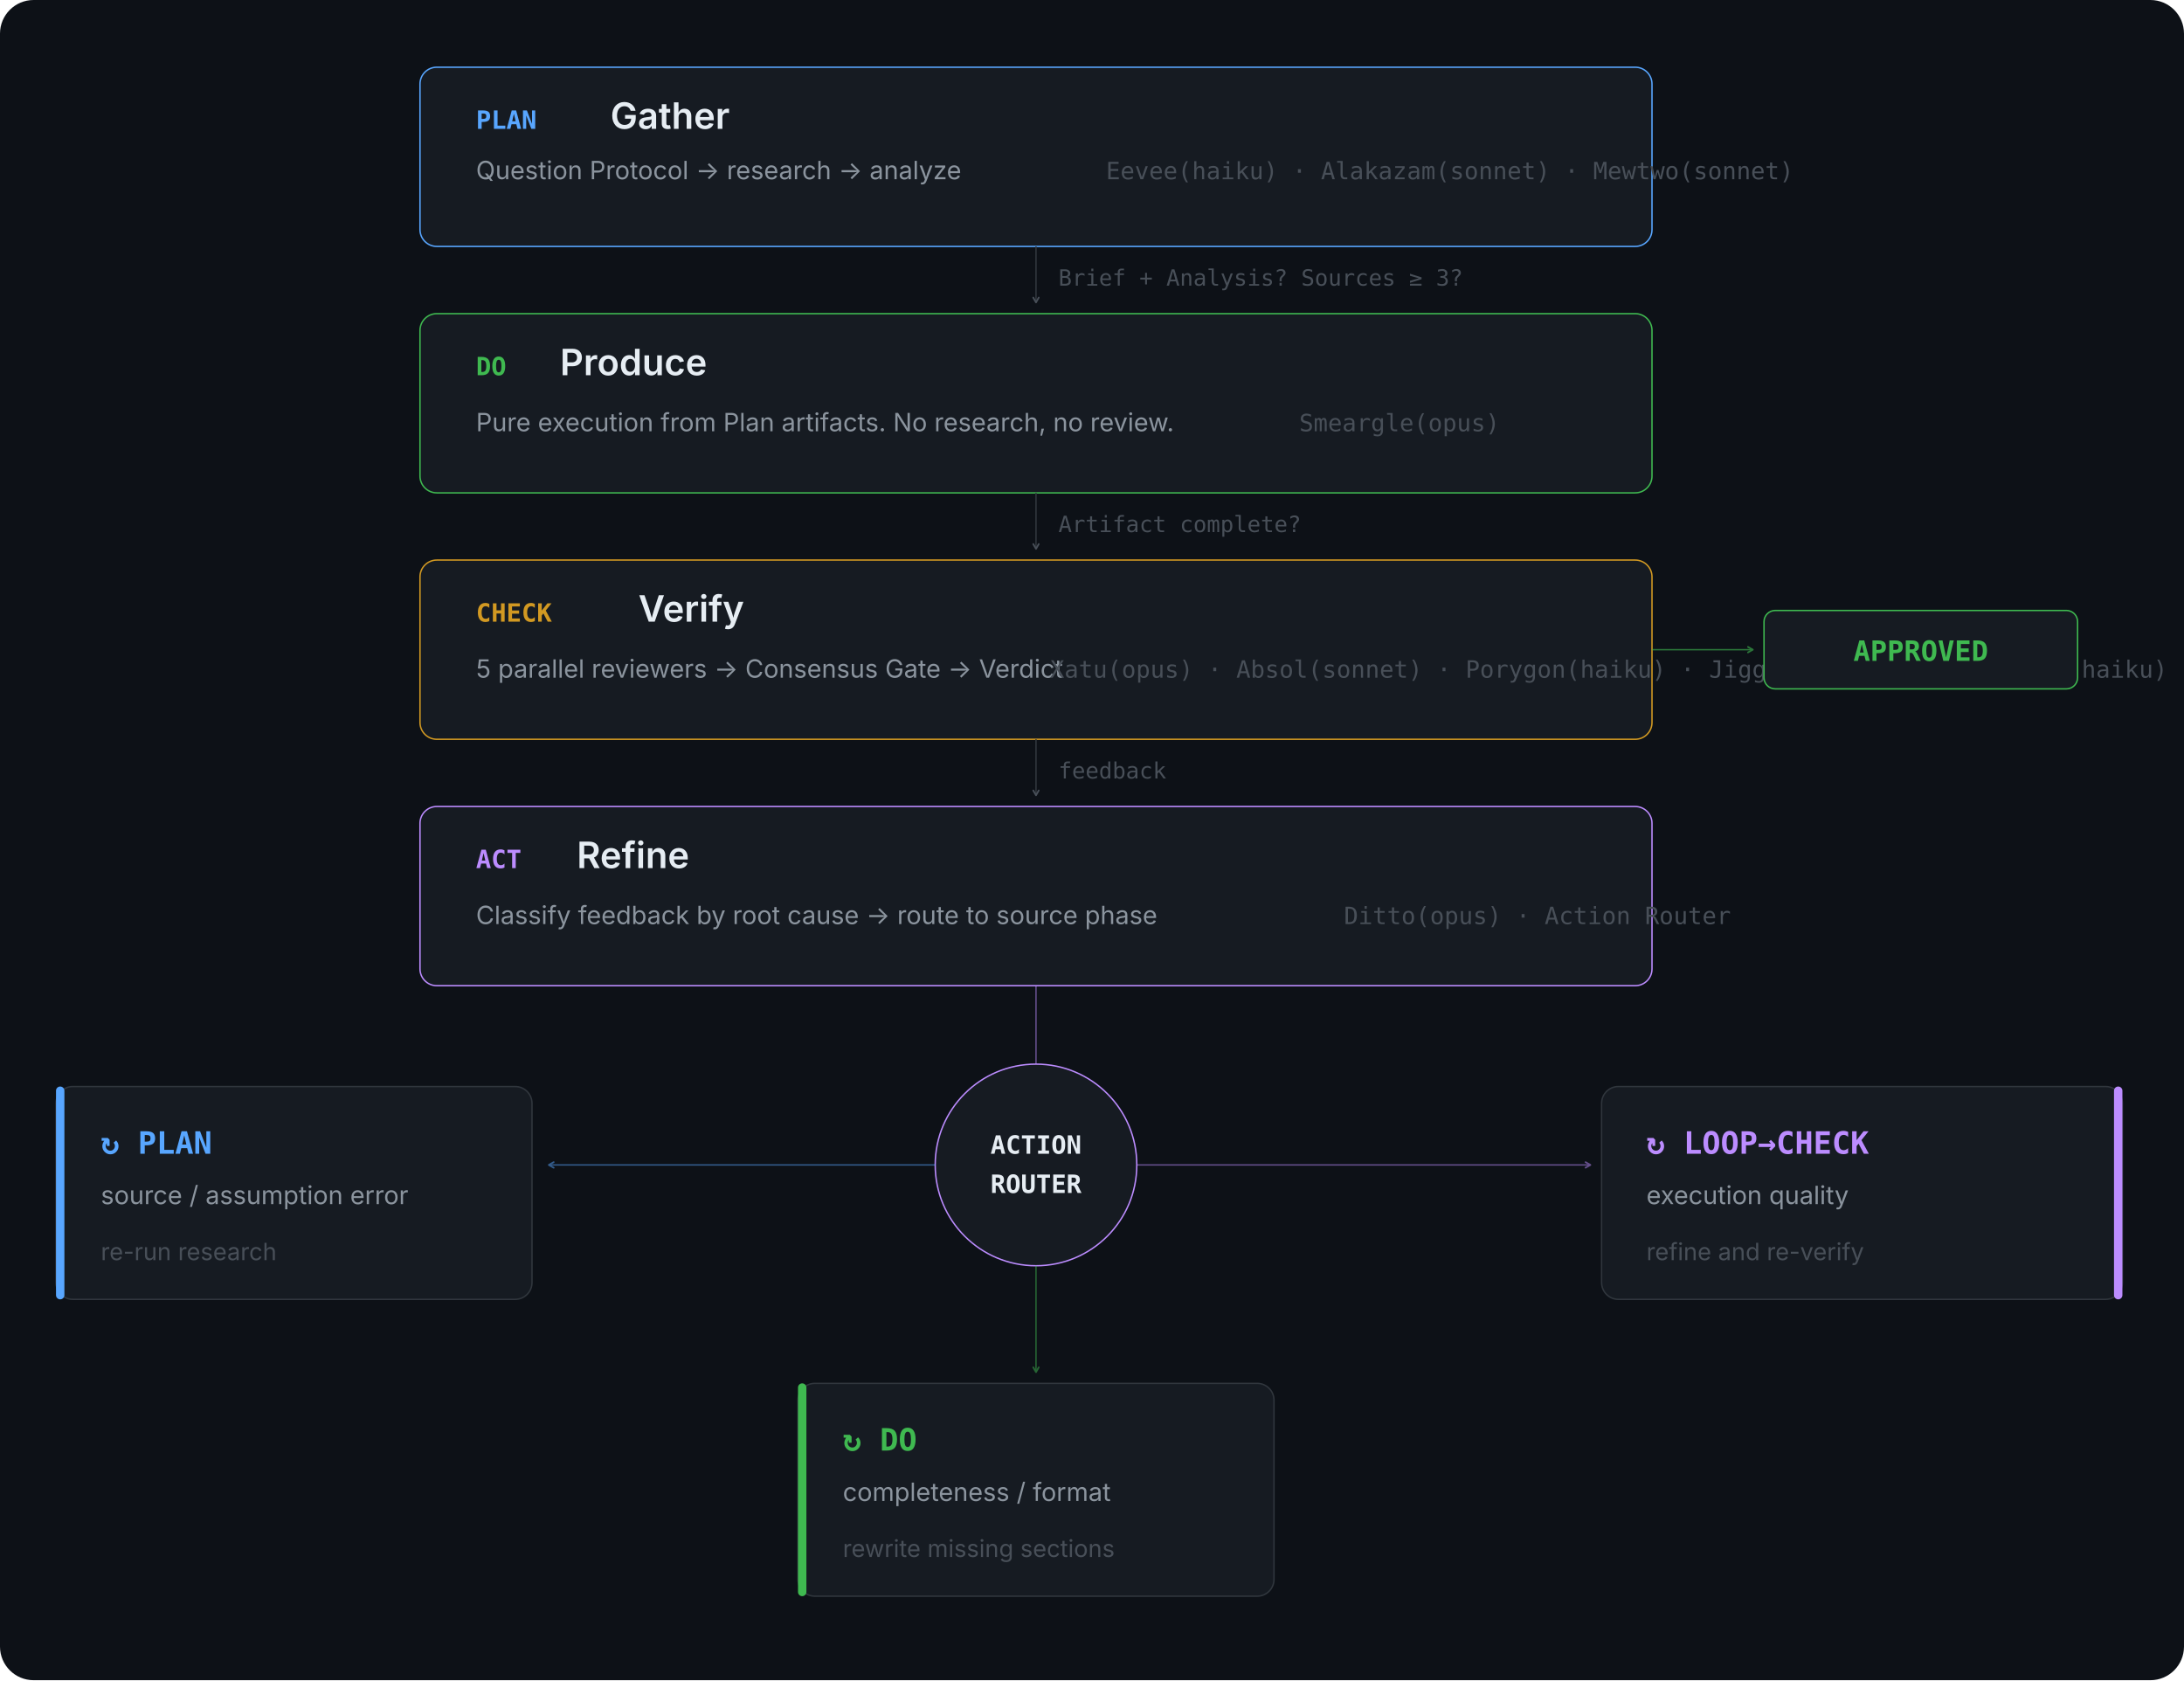
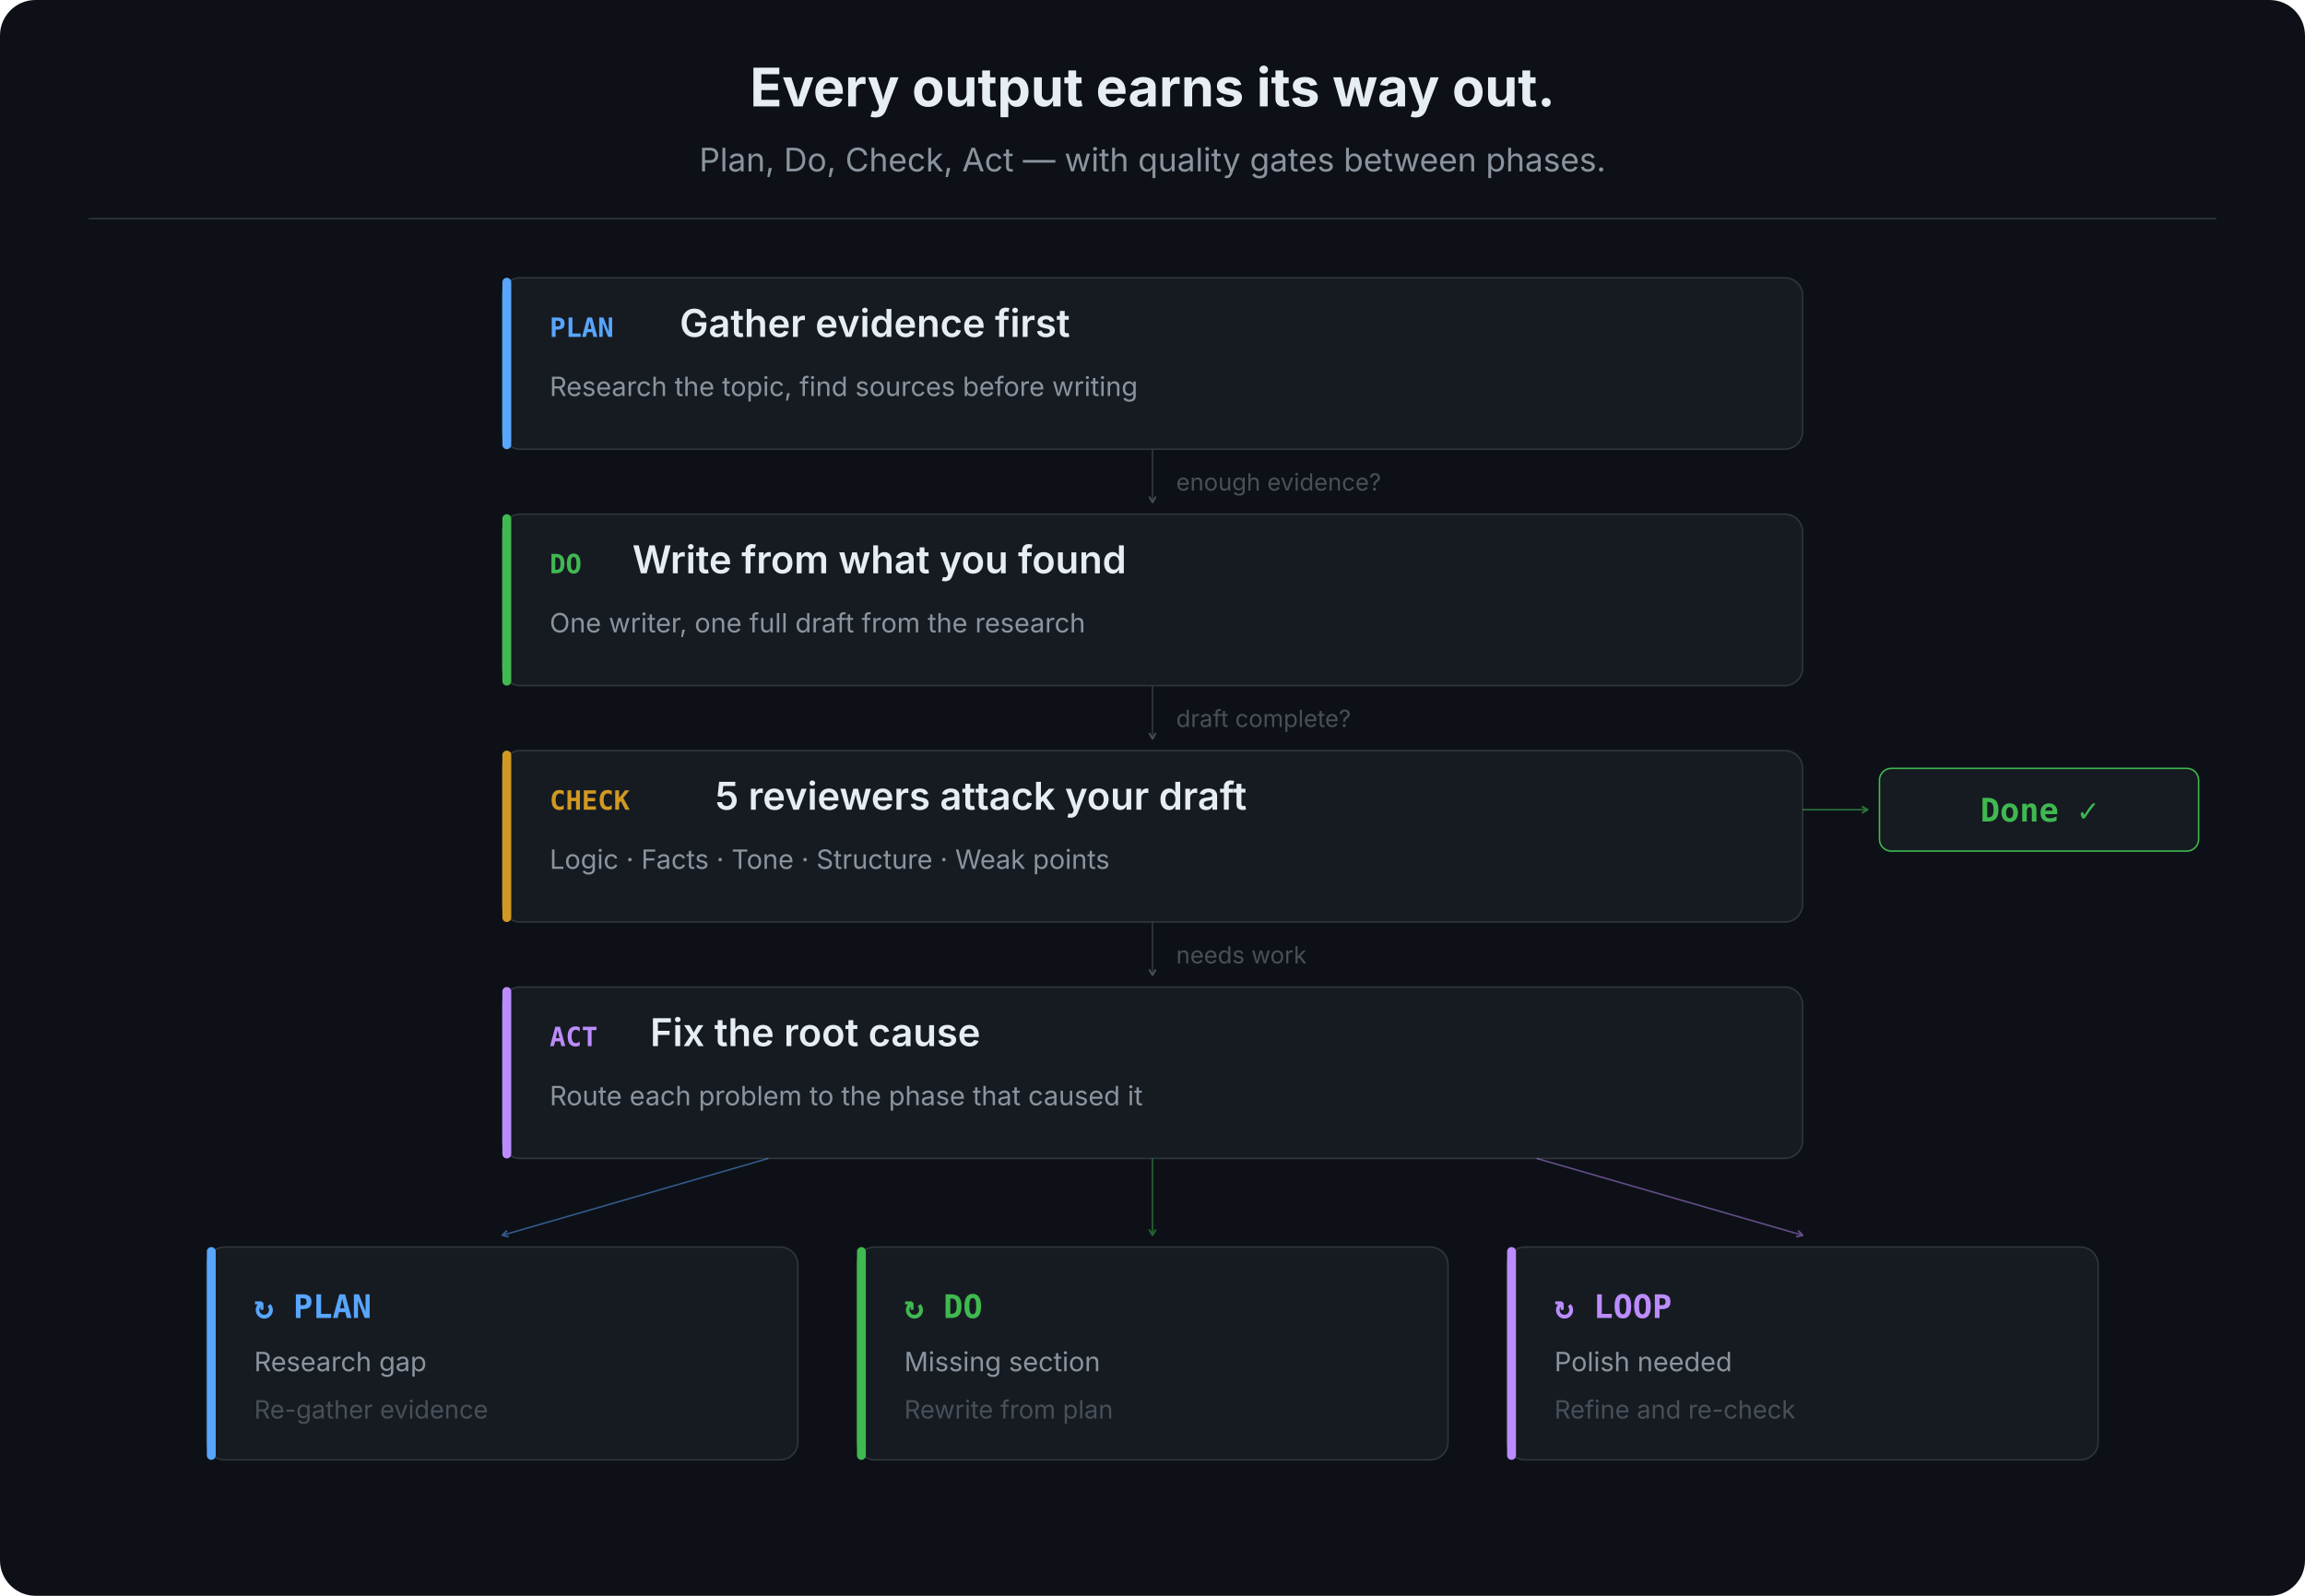
- <svg xmlns="http://www.w3.org/2000/svg" viewBox="0 0 780 600" fill="none" role="img" aria-labelledby="pc-title pc-desc">
+ <svg xmlns="http://www.w3.org/2000/svg" viewBox="0 0 780 540" fill="none" role="img" aria-labelledby="pc-title pc-desc">
  <defs>
    <marker id="arr" markerWidth="5" markerHeight="5" refX="4" refY="2.5" orient="auto" markerUnits="strokeWidth">
      <path d="M0.5,0.5 L4,2.5 L0.5,4.5" fill="none" stroke="#484f58" stroke-width="1.2" stroke-linecap="round" stroke-linejoin="round" />
    </marker>
+     <marker id="arr-green" markerWidth="5" markerHeight="5" refX="4" refY="2.5" orient="auto" markerUnits="strokeWidth">
+       <path d="M0.5,0.5 L4,2.5 L0.5,4.5" fill="none" stroke="#3fb950" stroke-width="1.2" stroke-linecap="round" stroke-linejoin="round" />
+     </marker>
    <marker id="arr-blue" markerWidth="5" markerHeight="5" refX="4" refY="2.5" orient="auto" markerUnits="strokeWidth">
      <path d="M0.5,0.5 L4,2.5 L0.5,4.5" fill="none" stroke="#58a6ff" stroke-width="1.2" stroke-linecap="round" stroke-linejoin="round" />
    </marker>
-     <marker id="arr-green" markerWidth="5" markerHeight="5" refX="4" refY="2.5" orient="auto" markerUnits="strokeWidth">
-       <path d="M0.5,0.5 L4,2.5 L0.5,4.5" fill="none" stroke="#3fb950" stroke-width="1.2" stroke-linecap="round" stroke-linejoin="round" />
-     </marker>
-     <marker id="arr-purple" markerWidth="5" markerHeight="5" refX="4" refY="2.5" orient="auto" markerUnits="strokeWidth">
+     <marker id="arr-act" markerWidth="5" markerHeight="5" refX="4" refY="2.5" orient="auto" markerUnits="strokeWidth">
      <path d="M0.5,0.5 L4,2.5 L0.5,4.5" fill="none" stroke="#bc8cff" stroke-width="1.2" stroke-linecap="round" stroke-linejoin="round" />
    </marker>
  </defs>
-   <rect width="780" height="600" rx="12" fill="#0d1117" />
-   <rect x="150" y="24" width="440" height="64" rx="6" fill="#161b22" stroke="#58a6ff" stroke-width="0.5" />
-   <text x="170" y="46" fill="#58a6ff" font-size="9" font-weight="600" font-family="SF Mono, Consolas, monospace">PLAN</text>
-   <text x="218" y="46" fill="#e6edf3" font-size="13" font-weight="600" font-family="-apple-system, BlinkMacSystemFont, Segoe UI, sans-serif">Gather</text>
-   <text x="170" y="64" fill="#8b949e" font-size="9" font-family="-apple-system, BlinkMacSystemFont, Segoe UI, sans-serif">Question Protocol → research → analyze</text>
-   <text x="395" y="64" fill="#484f58" font-size="8.5" font-family="SF Mono, Consolas, monospace">Eevee(haiku) · Alakazam(sonnet) · Mewtwo(sonnet)</text>
-   <line x1="370" y1="88" x2="370" y2="108" stroke="#30363d" stroke-width="0.5" marker-end="url(#arr)" />
-   <text x="378" y="102" fill="#484f58" font-size="8" font-family="SF Mono, Consolas, monospace">Brief + Analysis? Sources ≥ 3?</text>
-   <rect x="150" y="112" width="440" height="64" rx="6" fill="#161b22" stroke="#3fb950" stroke-width="0.5" />
-   <text x="170" y="134" fill="#3fb950" font-size="9" font-weight="600" font-family="SF Mono, Consolas, monospace">DO</text>
-   <text x="200" y="134" fill="#e6edf3" font-size="13" font-weight="600" font-family="-apple-system, BlinkMacSystemFont, Segoe UI, sans-serif">Produce</text>
-   <text x="170" y="154" fill="#8b949e" font-size="9" font-family="-apple-system, BlinkMacSystemFont, Segoe UI, sans-serif">Pure execution from Plan artifacts. No research, no review.</text>
-   <text x="464" y="154" fill="#484f58" font-size="8.5" font-family="SF Mono, Consolas, monospace">Smeargle(opus)</text>
-   <line x1="370" y1="176" x2="370" y2="196" stroke="#30363d" stroke-width="0.5" marker-end="url(#arr)" />
-   <text x="378" y="190" fill="#484f58" font-size="8" font-family="SF Mono, Consolas, monospace">Artifact complete?</text>
-   <rect x="150" y="200" width="440" height="64" rx="6" fill="#161b22" stroke="#d29922" stroke-width="0.5" />
-   <text x="170" y="222" fill="#d29922" font-size="9" font-weight="600" font-family="SF Mono, Consolas, monospace">CHECK</text>
-   <text x="228" y="222" fill="#e6edf3" font-size="13" font-weight="600" font-family="-apple-system, BlinkMacSystemFont, Segoe UI, sans-serif">Verify</text>
-   <text x="170" y="242" fill="#8b949e" font-size="9" font-family="-apple-system, BlinkMacSystemFont, Segoe UI, sans-serif">5 parallel reviewers → Consensus Gate → Verdict</text>
-   <text x="375" y="242" fill="#484f58" font-size="8.5" font-family="SF Mono, Consolas, monospace">Xatu(opus) · Absol(sonnet) · Porygon(haiku) · Jigglypuff(haiku) · Unown(haiku)</text>
-   <line x1="590" y1="232" x2="626" y2="232" stroke="#3fb950" stroke-width="0.5" opacity="0.6" marker-end="url(#arr-green)" />
-   <rect x="630" y="218" width="112" height="28" rx="4" fill="#161b22" stroke="#3fb950" stroke-width="0.5" />
-   <text x="686" y="236" text-anchor="middle" fill="#3fb950" font-size="10" font-weight="600" font-family="SF Mono, Consolas, monospace">APPROVED</text>
-   <line x1="370" y1="264" x2="370" y2="284" stroke="#30363d" stroke-width="0.5" marker-end="url(#arr)" />
-   <text x="378" y="278" fill="#484f58" font-size="8" font-family="SF Mono, Consolas, monospace">feedback</text>
-   <rect x="150" y="288" width="440" height="64" rx="6" fill="#161b22" stroke="#bc8cff" stroke-width="0.5" />
-   <text x="170" y="310" fill="#bc8cff" font-size="9" font-weight="600" font-family="SF Mono, Consolas, monospace">ACT</text>
-   <text x="206" y="310" fill="#e6edf3" font-size="13" font-weight="600" font-family="-apple-system, BlinkMacSystemFont, Segoe UI, sans-serif">Refine</text>
-   <text x="170" y="330" fill="#8b949e" font-size="9" font-family="-apple-system, BlinkMacSystemFont, Segoe UI, sans-serif">Classify feedback by root cause → route to source phase</text>
-   <text x="480" y="330" fill="#484f58" font-size="8.5" font-family="SF Mono, Consolas, monospace">Ditto(opus) · Action Router</text>
-   <line x1="370" y1="352" x2="370" y2="382" stroke="#bc8cff" stroke-width="0.5" opacity="0.5" marker-end="url(#arr-purple)" />
-   <circle cx="370" cy="416" r="36" fill="#161b22" stroke="#bc8cff" stroke-width="0.5" />
-   <text x="370" y="412" text-anchor="middle" fill="#e6edf3" font-size="9" font-weight="600" font-family="SF Mono, Consolas, monospace">ACTION</text>
-   <text x="370" y="426" text-anchor="middle" fill="#e6edf3" font-size="9" font-weight="600" font-family="SF Mono, Consolas, monospace">ROUTER</text>
-   <line x1="334" y1="416" x2="196" y2="416" stroke="#58a6ff" stroke-width="0.5" opacity="0.5" marker-end="url(#arr-blue)" />
-   <rect x="20" y="388" width="170" height="76" rx="6" fill="#161b22" stroke="#30363d" stroke-width="0.5" />
-   <rect x="20" y="388" width="3" height="76" rx="1.5" fill="#58a6ff" />
-   <text x="36" y="412" fill="#58a6ff" font-size="11" font-weight="600" font-family="SF Mono, Consolas, monospace">↻ PLAN</text>
-   <text x="36" y="430" fill="#8b949e" font-size="9" font-family="-apple-system, BlinkMacSystemFont, Segoe UI, sans-serif">source / assumption error</text>
-   <text x="36" y="450" fill="#484f58" font-size="8.5" font-family="-apple-system, BlinkMacSystemFont, Segoe UI, sans-serif">re-run research</text>
-   <line x1="370" y1="452" x2="370" y2="490" stroke="#3fb950" stroke-width="0.5" opacity="0.5" marker-end="url(#arr-green)" />
-   <rect x="285" y="494" width="170" height="76" rx="6" fill="#161b22" stroke="#30363d" stroke-width="0.5" />
-   <rect x="285" y="494" width="3" height="76" rx="1.5" fill="#3fb950" />
-   <text x="301" y="518" fill="#3fb950" font-size="11" font-weight="600" font-family="SF Mono, Consolas, monospace">↻ DO</text>
-   <text x="301" y="536" fill="#8b949e" font-size="9" font-family="-apple-system, BlinkMacSystemFont, Segoe UI, sans-serif">completeness / format</text>
-   <text x="301" y="556" fill="#484f58" font-size="8.5" font-family="-apple-system, BlinkMacSystemFont, Segoe UI, sans-serif">rewrite missing sections</text>
-   <line x1="406" y1="416" x2="568" y2="416" stroke="#bc8cff" stroke-width="0.5" opacity="0.5" marker-end="url(#arr-purple)" />
-   <rect x="572" y="388" width="186" height="76" rx="6" fill="#161b22" stroke="#30363d" stroke-width="0.5" />
-   <rect x="755" y="388" width="3" height="76" rx="1.5" fill="#bc8cff" />
-   <text x="588" y="412" fill="#bc8cff" font-size="11" font-weight="600" font-family="SF Mono, Consolas, monospace">↻ LOOP→CHECK</text>
-   <text x="588" y="430" fill="#8b949e" font-size="9" font-family="-apple-system, BlinkMacSystemFont, Segoe UI, sans-serif">execution quality</text>
-   <text x="588" y="450" fill="#484f58" font-size="8.5" font-family="-apple-system, BlinkMacSystemFont, Segoe UI, sans-serif">refine and re-verify</text>
+   <rect width="780" height="540" rx="12" fill="#0d1117" />
+   <text x="390" y="36" text-anchor="middle" fill="#e6edf3" font-size="18" font-weight="700" font-family="-apple-system, BlinkMacSystemFont, Segoe UI, sans-serif">Every output earns its way out.</text>
+   <text x="390" y="58" text-anchor="middle" fill="#8b949e" font-size="11" font-family="-apple-system, BlinkMacSystemFont, Segoe UI, sans-serif">Plan, Do, Check, Act — with quality gates between phases.</text>
+   <line x1="30" y1="74" x2="750" y2="74" stroke="#30363d" stroke-width="0.5" />
+   <rect x="170" y="94" width="440" height="58" rx="6" fill="#161b22" stroke="#30363d" stroke-width="0.5" />
+   <rect x="170" y="94" width="3" height="58" rx="1.5" fill="#58a6ff" />
+   <text x="186" y="114" fill="#58a6ff" font-size="9" font-weight="600" font-family="SF Mono, Consolas, monospace">PLAN</text>
+   <text x="230" y="114" fill="#e6edf3" font-size="13" font-weight="600" font-family="-apple-system, BlinkMacSystemFont, Segoe UI, sans-serif">Gather evidence first</text>
+   <text x="186" y="134" fill="#8b949e" font-size="9" font-family="-apple-system, BlinkMacSystemFont, Segoe UI, sans-serif">Research the topic, find sources before writing</text>
+   <line x1="390" y1="152" x2="390" y2="170" stroke="#30363d" stroke-width="0.5" marker-end="url(#arr)" />
+   <text x="398" y="166" fill="#484f58" font-size="8" font-family="-apple-system, BlinkMacSystemFont, Segoe UI, sans-serif">enough evidence?</text>
+   <rect x="170" y="174" width="440" height="58" rx="6" fill="#161b22" stroke="#30363d" stroke-width="0.5" />
+   <rect x="170" y="174" width="3" height="58" rx="1.5" fill="#3fb950" />
+   <text x="186" y="194" fill="#3fb950" font-size="9" font-weight="600" font-family="SF Mono, Consolas, monospace">DO</text>
+   <text x="214" y="194" fill="#e6edf3" font-size="13" font-weight="600" font-family="-apple-system, BlinkMacSystemFont, Segoe UI, sans-serif">Write from what you found</text>
+   <text x="186" y="214" fill="#8b949e" font-size="9" font-family="-apple-system, BlinkMacSystemFont, Segoe UI, sans-serif">One writer, one full draft from the research</text>
+   <line x1="390" y1="232" x2="390" y2="250" stroke="#30363d" stroke-width="0.5" marker-end="url(#arr)" />
+   <text x="398" y="246" fill="#484f58" font-size="8" font-family="-apple-system, BlinkMacSystemFont, Segoe UI, sans-serif">draft complete?</text>
+   <rect x="170" y="254" width="440" height="58" rx="6" fill="#161b22" stroke="#30363d" stroke-width="0.5" />
+   <rect x="170" y="254" width="3" height="58" rx="1.5" fill="#d29922" />
+   <text x="186" y="274" fill="#d29922" font-size="9" font-weight="600" font-family="SF Mono, Consolas, monospace">CHECK</text>
+   <text x="242" y="274" fill="#e6edf3" font-size="13" font-weight="600" font-family="-apple-system, BlinkMacSystemFont, Segoe UI, sans-serif">5 reviewers attack your draft</text>
+   <text x="186" y="294" fill="#8b949e" font-size="9" font-family="-apple-system, BlinkMacSystemFont, Segoe UI, sans-serif">Logic · Facts · Tone · Structure · Weak points</text>
+   <line x1="610" y1="274" x2="632" y2="274" stroke="#3fb950" stroke-width="0.5" opacity="0.6" marker-end="url(#arr-green)" />
+   <rect x="636" y="260" width="108" height="28" rx="4" fill="#161b22" stroke="#3fb950" stroke-width="0.5" />
+   <text x="690" y="278" text-anchor="middle" fill="#3fb950" font-size="11" font-weight="600" font-family="SF Mono, Consolas, monospace">Done ✓</text>
+   <line x1="390" y1="312" x2="390" y2="330" stroke="#30363d" stroke-width="0.5" marker-end="url(#arr)" />
+   <text x="398" y="326" fill="#484f58" font-size="8" font-family="-apple-system, BlinkMacSystemFont, Segoe UI, sans-serif">needs work</text>
+   <rect x="170" y="334" width="440" height="58" rx="6" fill="#161b22" stroke="#30363d" stroke-width="0.5" />
+   <rect x="170" y="334" width="3" height="58" rx="1.5" fill="#bc8cff" />
+   <text x="186" y="354" fill="#bc8cff" font-size="9" font-weight="600" font-family="SF Mono, Consolas, monospace">ACT</text>
+   <text x="220" y="354" fill="#e6edf3" font-size="13" font-weight="600" font-family="-apple-system, BlinkMacSystemFont, Segoe UI, sans-serif">Fix the root cause</text>
+   <text x="186" y="374" fill="#8b949e" font-size="9" font-family="-apple-system, BlinkMacSystemFont, Segoe UI, sans-serif">Route each problem to the phase that caused it</text>
+   <line x1="260" y1="392" x2="170" y2="418" stroke="#58a6ff" stroke-width="0.5" opacity="0.5" marker-end="url(#arr-blue)" />
+   <line x1="390" y1="392" x2="390" y2="418" stroke="#3fb950" stroke-width="0.5" opacity="0.5" marker-end="url(#arr-green)" />
+   <line x1="520" y1="392" x2="610" y2="418" stroke="#bc8cff" stroke-width="0.5" opacity="0.5" marker-end="url(#arr-act)" />
+   <rect x="70" y="422" width="200" height="72" rx="6" fill="#161b22" stroke="#30363d" stroke-width="0.5" />
+   <rect x="70" y="422" width="3" height="72" rx="1.5" fill="#58a6ff" />
+   <text x="86" y="446" fill="#58a6ff" font-size="11" font-weight="600" font-family="SF Mono, Consolas, monospace">↻ PLAN</text>
+   <text x="86" y="464" fill="#8b949e" font-size="9" font-family="-apple-system, BlinkMacSystemFont, Segoe UI, sans-serif">Research gap</text>
+   <text x="86" y="480" fill="#484f58" font-size="8.5" font-family="-apple-system, BlinkMacSystemFont, Segoe UI, sans-serif">Re-gather evidence</text>
+   <rect x="290" y="422" width="200" height="72" rx="6" fill="#161b22" stroke="#30363d" stroke-width="0.5" />
+   <rect x="290" y="422" width="3" height="72" rx="1.5" fill="#3fb950" />
+   <text x="306" y="446" fill="#3fb950" font-size="11" font-weight="600" font-family="SF Mono, Consolas, monospace">↻ DO</text>
+   <text x="306" y="464" fill="#8b949e" font-size="9" font-family="-apple-system, BlinkMacSystemFont, Segoe UI, sans-serif">Missing section</text>
+   <text x="306" y="480" fill="#484f58" font-size="8.5" font-family="-apple-system, BlinkMacSystemFont, Segoe UI, sans-serif">Rewrite from plan</text>
+   <rect x="510" y="422" width="200" height="72" rx="6" fill="#161b22" stroke="#30363d" stroke-width="0.5" />
+   <rect x="510" y="422" width="3" height="72" rx="1.5" fill="#bc8cff" />
+   <text x="526" y="446" fill="#bc8cff" font-size="11" font-weight="600" font-family="SF Mono, Consolas, monospace">↻ LOOP</text>
+   <text x="526" y="464" fill="#8b949e" font-size="9" font-family="-apple-system, BlinkMacSystemFont, Segoe UI, sans-serif">Polish needed</text>
+   <text x="526" y="480" fill="#484f58" font-size="8.5" font-family="-apple-system, BlinkMacSystemFont, Segoe UI, sans-serif">Refine and re-check</text>
</svg>
